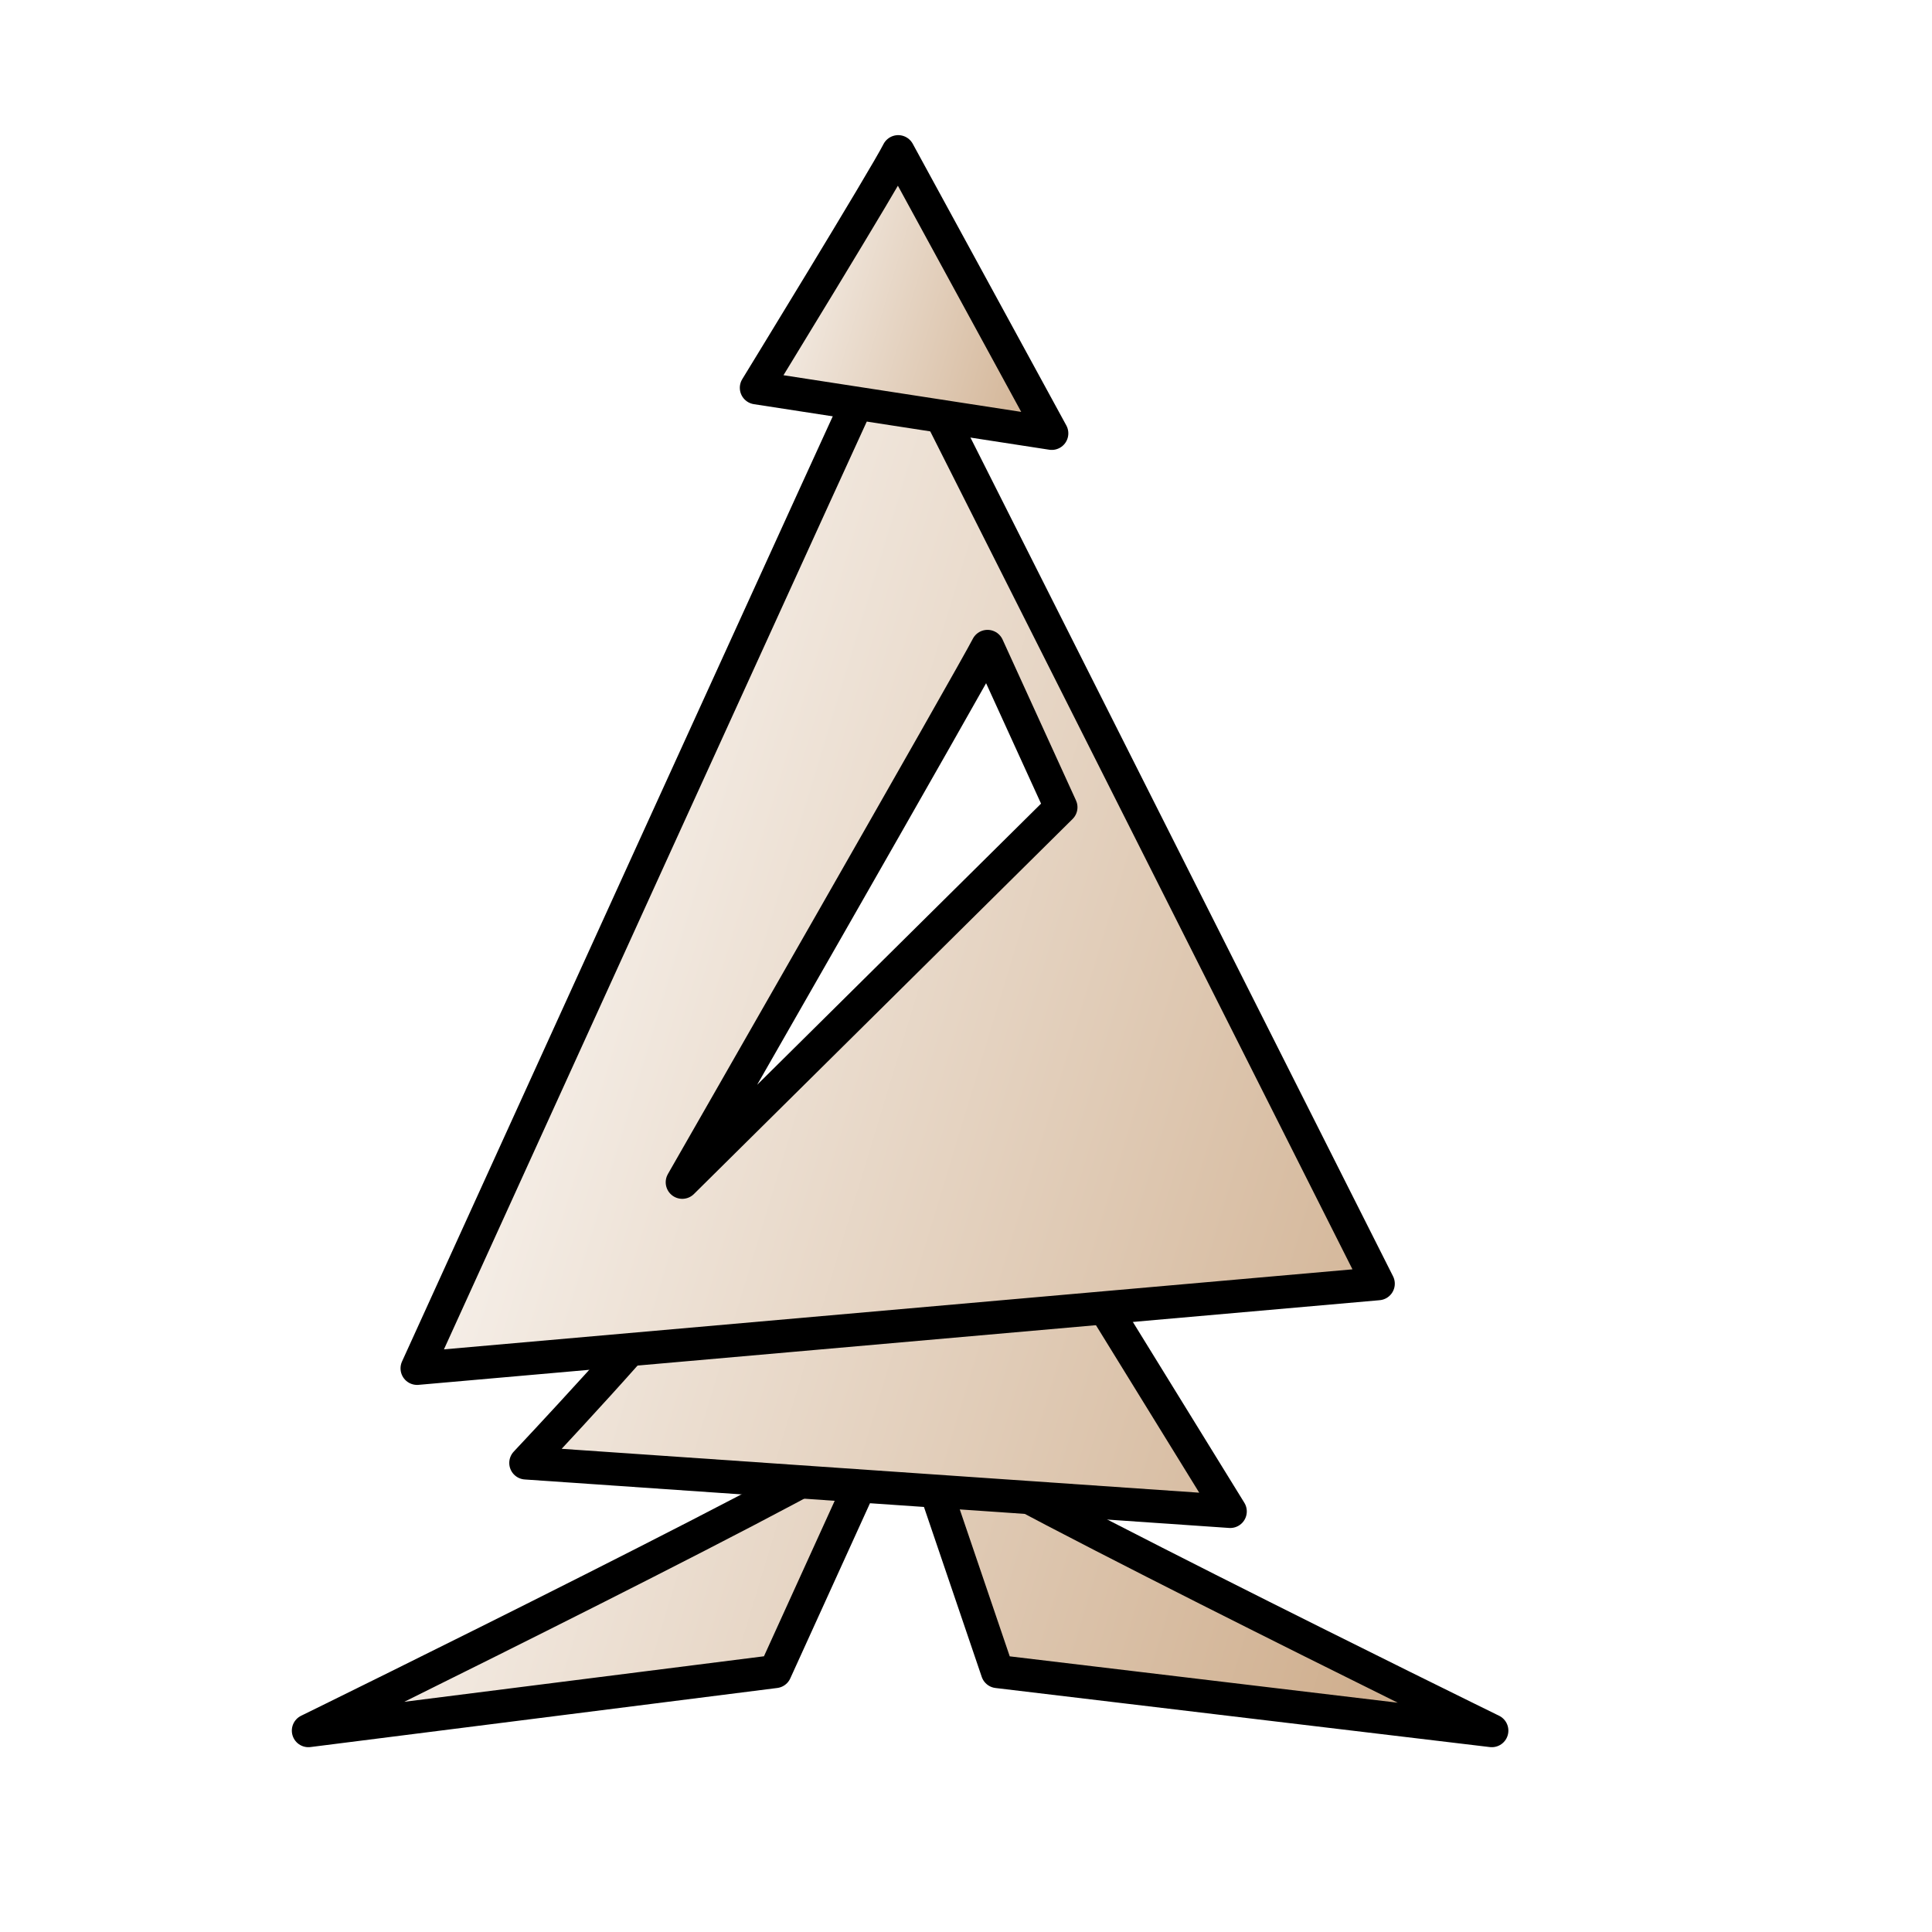
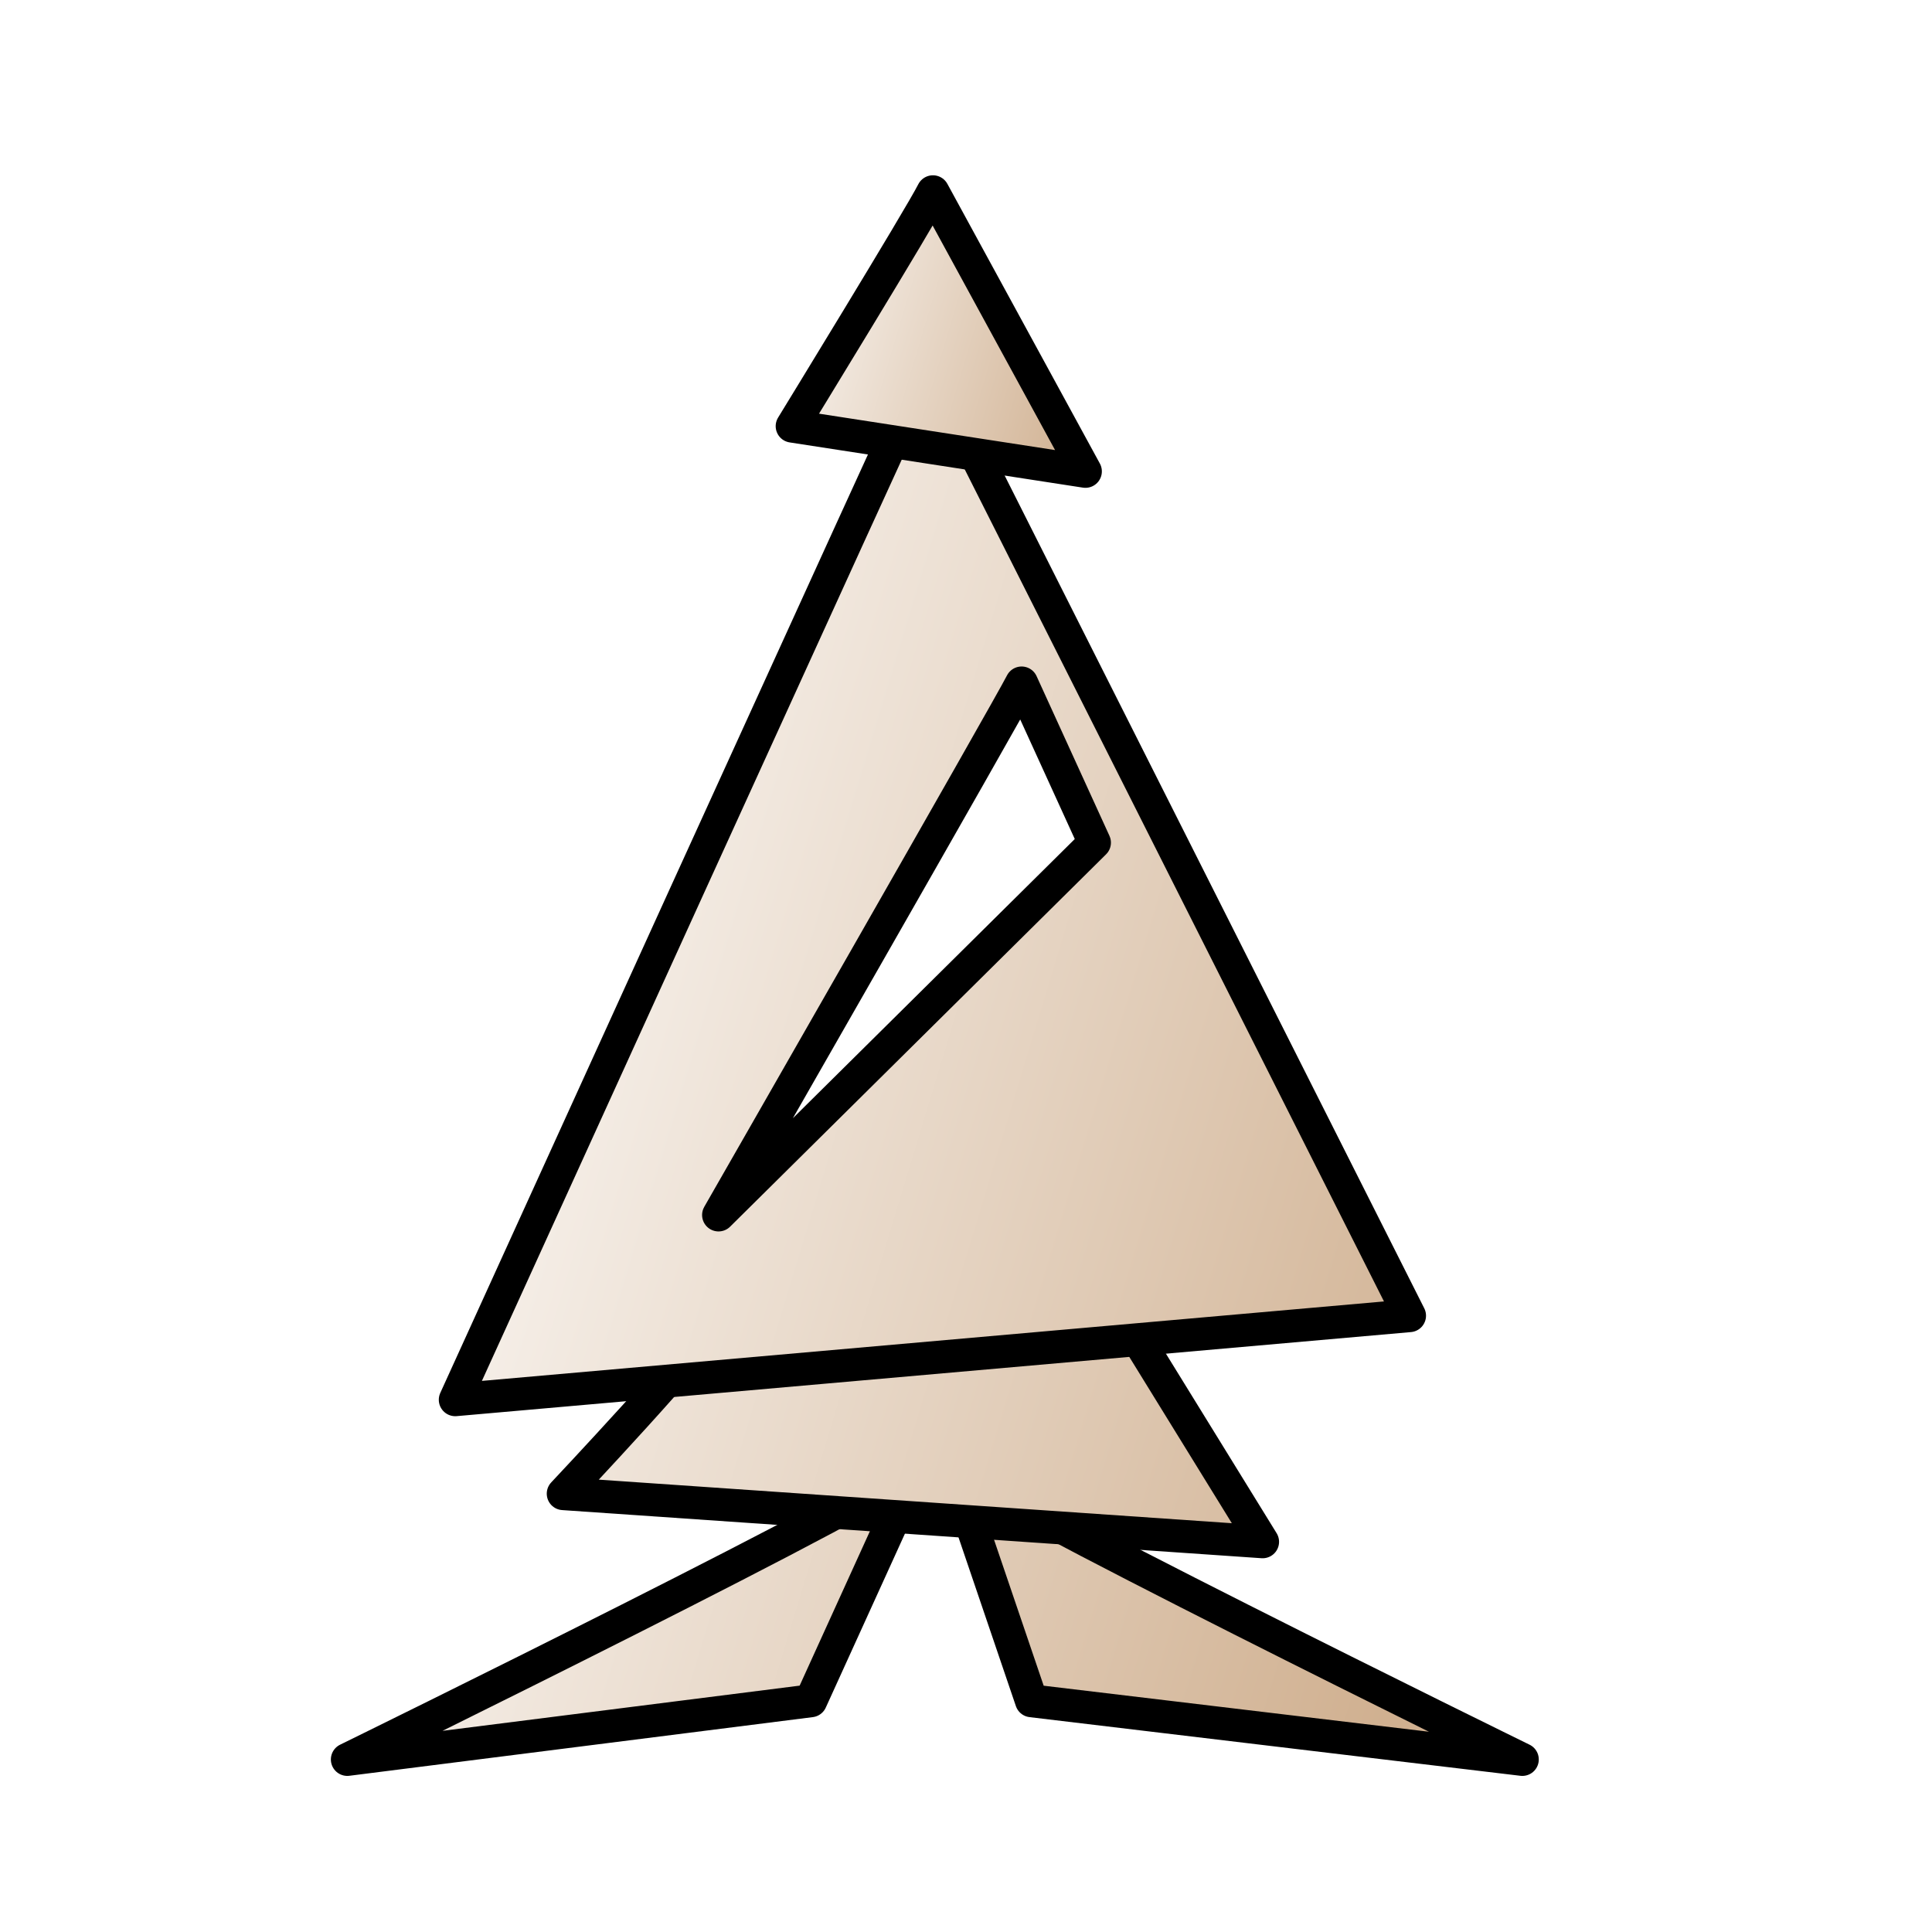
- <svg xmlns="http://www.w3.org/2000/svg" xmlns:xlink="http://www.w3.org/1999/xlink" width="700pt" height="700pt" id="svg36220" version="1.0">
+ <svg xmlns="http://www.w3.org/2000/svg" xmlns:xlink="http://www.w3.org/1999/xlink" width="700pt" height="700pt" id="svg36220" version="1.0" viewBox="-20 -20 940 940">
  <defs id="defs36222">
    <linearGradient id="linearGradient2209">
      <stop style="stop-color:#ffffff;stop-opacity:1;" offset="0" id="stop2211" />
      <stop style="stop-color:#d0b090;stop-opacity:1;" offset="1" id="stop2213" />
    </linearGradient>
    <linearGradient xlink:href="#linearGradient2209" id="linearGradient2275" gradientUnits="userSpaceOnUse" x1="322.65" y1="156.502" x2="501.102" y2="209.835" gradientTransform="translate(0,15.66667)" />
    <linearGradient xlink:href="#linearGradient2209" id="linearGradient2278" gradientUnits="userSpaceOnUse" x1="130.983" y1="444.835" x2="720.017" y2="623.168" gradientTransform="translate(0,4)" />
    <linearGradient xlink:href="#linearGradient2209" id="linearGradient2281" gradientUnits="userSpaceOnUse" x1="130.983" y1="444.835" x2="720.017" y2="623.168" gradientTransform="translate(0,4)" />
    <linearGradient xlink:href="#linearGradient2209" id="linearGradient2284" gradientUnits="userSpaceOnUse" x1="130.983" y1="444.835" x2="720.017" y2="623.168" gradientTransform="translate(-8,4)" />
    <linearGradient xlink:href="#linearGradient2209" id="linearGradient2287" gradientUnits="userSpaceOnUse" x1="130.983" y1="444.835" x2="720.017" y2="623.168" gradientTransform="translate(10,4)" />
  </defs>
  <g id="layer1">
    <path style="fill:url(#linearGradient2287);fill-opacity:1;fill-rule:evenodd;stroke:#000000;stroke-width:16;stroke-linecap:round;stroke-linejoin:round;stroke-miterlimit:4;stroke-dasharray:none;stroke-opacity:1" d="M 427.245,691.571 C 421.894,702.273 148.983,836.053 148.983,836.053 L 374.491,807.513 L 427.245,691.571 z " id="path2203" />
    <path id="path2205" d="M 442.422,691.571 C 447.773,702.273 720.684,836.053 720.684,836.053 L 481.843,807.513 L 442.422,691.571 z " style="fill:url(#linearGradient2284);fill-opacity:1;fill-rule:evenodd;stroke:#000000;stroke-width:16;stroke-linecap:round;stroke-linejoin:round;stroke-miterlimit:4;stroke-dasharray:none;stroke-opacity:1" />
    <path id="path2237" d="M 328.271,622.224 C 322.253,634.259 254.02,706.736 254.02,706.736 L 594.316,730.158 L 507.581,589.487 L 328.271,622.224 z " style="fill:url(#linearGradient2281);fill-opacity:1;fill-rule:evenodd;stroke:#000000;stroke-width:16;stroke-linecap:round;stroke-linejoin:round;stroke-miterlimit:4;stroke-dasharray:none;stroke-opacity:1" />
    <path style="fill:url(#linearGradient2278);fill-opacity:1;fill-rule:evenodd;stroke:#000000;stroke-width:16;stroke-linecap:round;stroke-linejoin:round;stroke-miterlimit:4;stroke-dasharray:none;stroke-opacity:1" d="M 431.899,155.893 C 425.881,167.929 201.495,661.041 201.495,661.041 L 665.817,620.143 L 431.899,155.893 z M 477.058,312.28 L 512.518,389.981 L 329.597,571.145 C 329.597,571.145 471.04,324.316 477.058,312.28 z " id="path2201" />
    <path style="fill:url(#linearGradient2275);fill-opacity:1;fill-rule:evenodd;stroke:#000000;stroke-width:16;stroke-linecap:round;stroke-linejoin:round;stroke-miterlimit:4;stroke-dasharray:none;stroke-opacity:1" d="M 433.912,73.284 C 427.894,85.319 365.4,187.343 365.4,187.343 L 508.102,209.349 L 433.912,73.284 z " id="path2199" />
  </g>
</svg>
